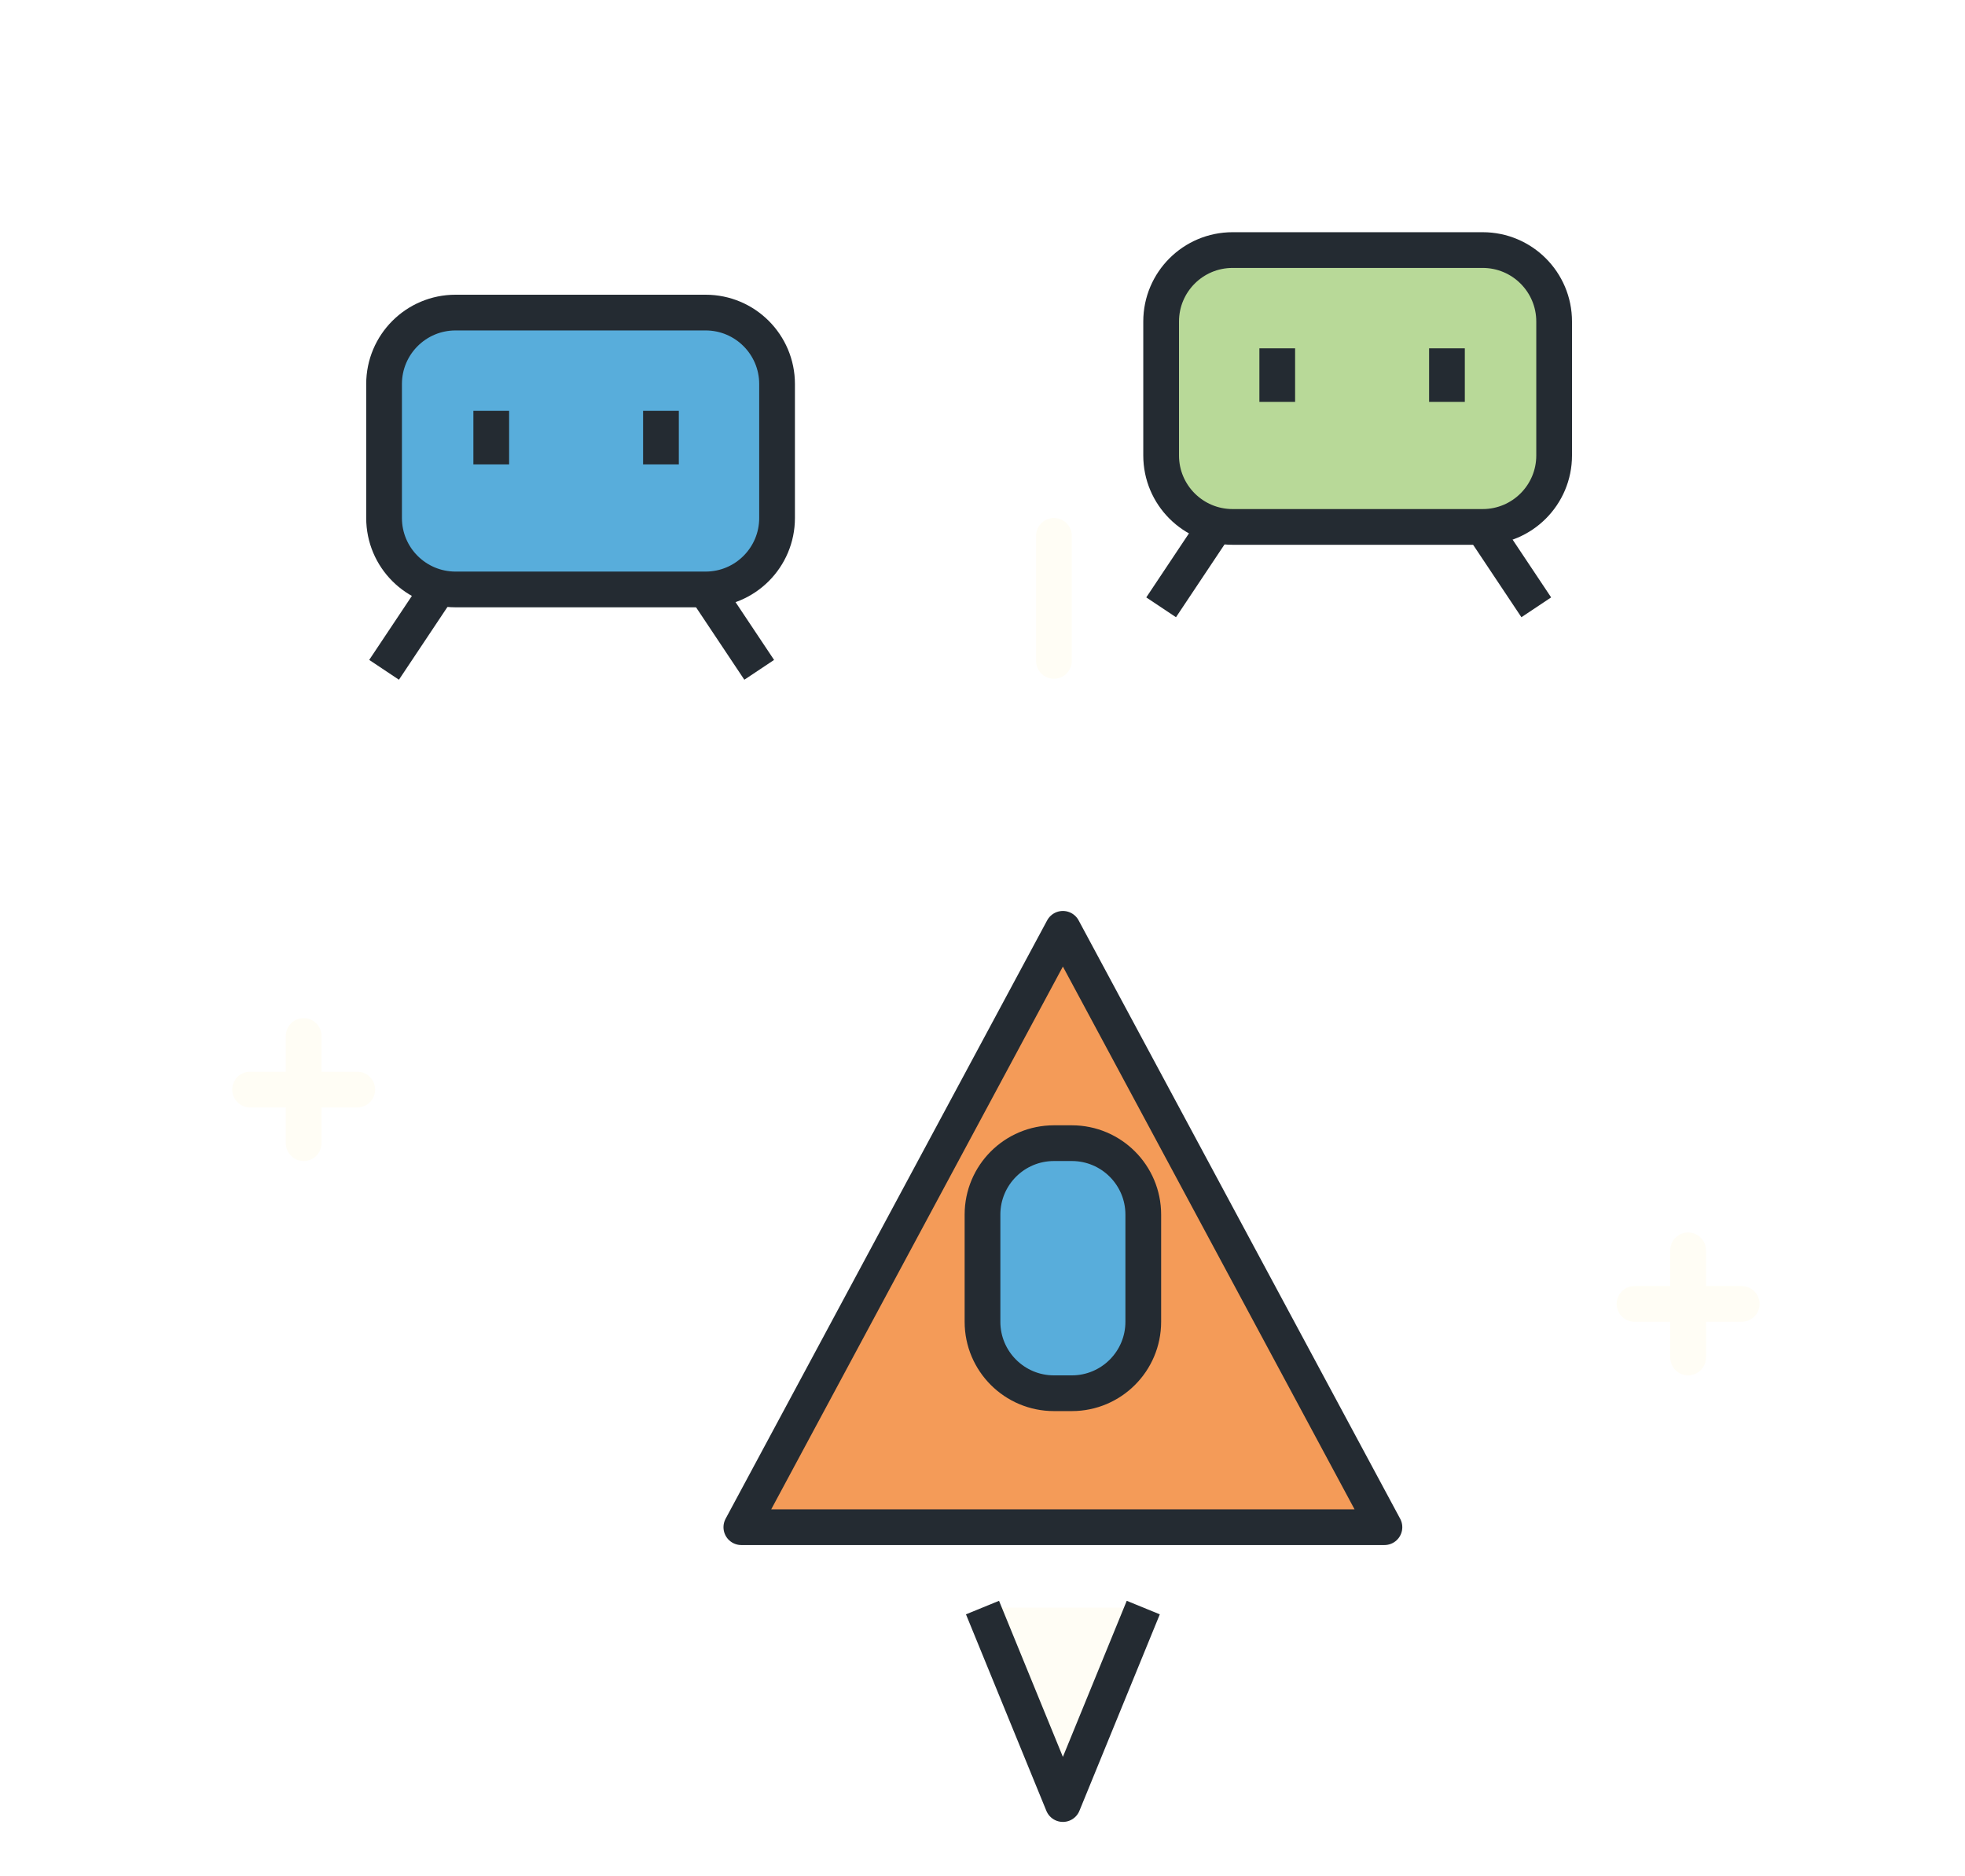
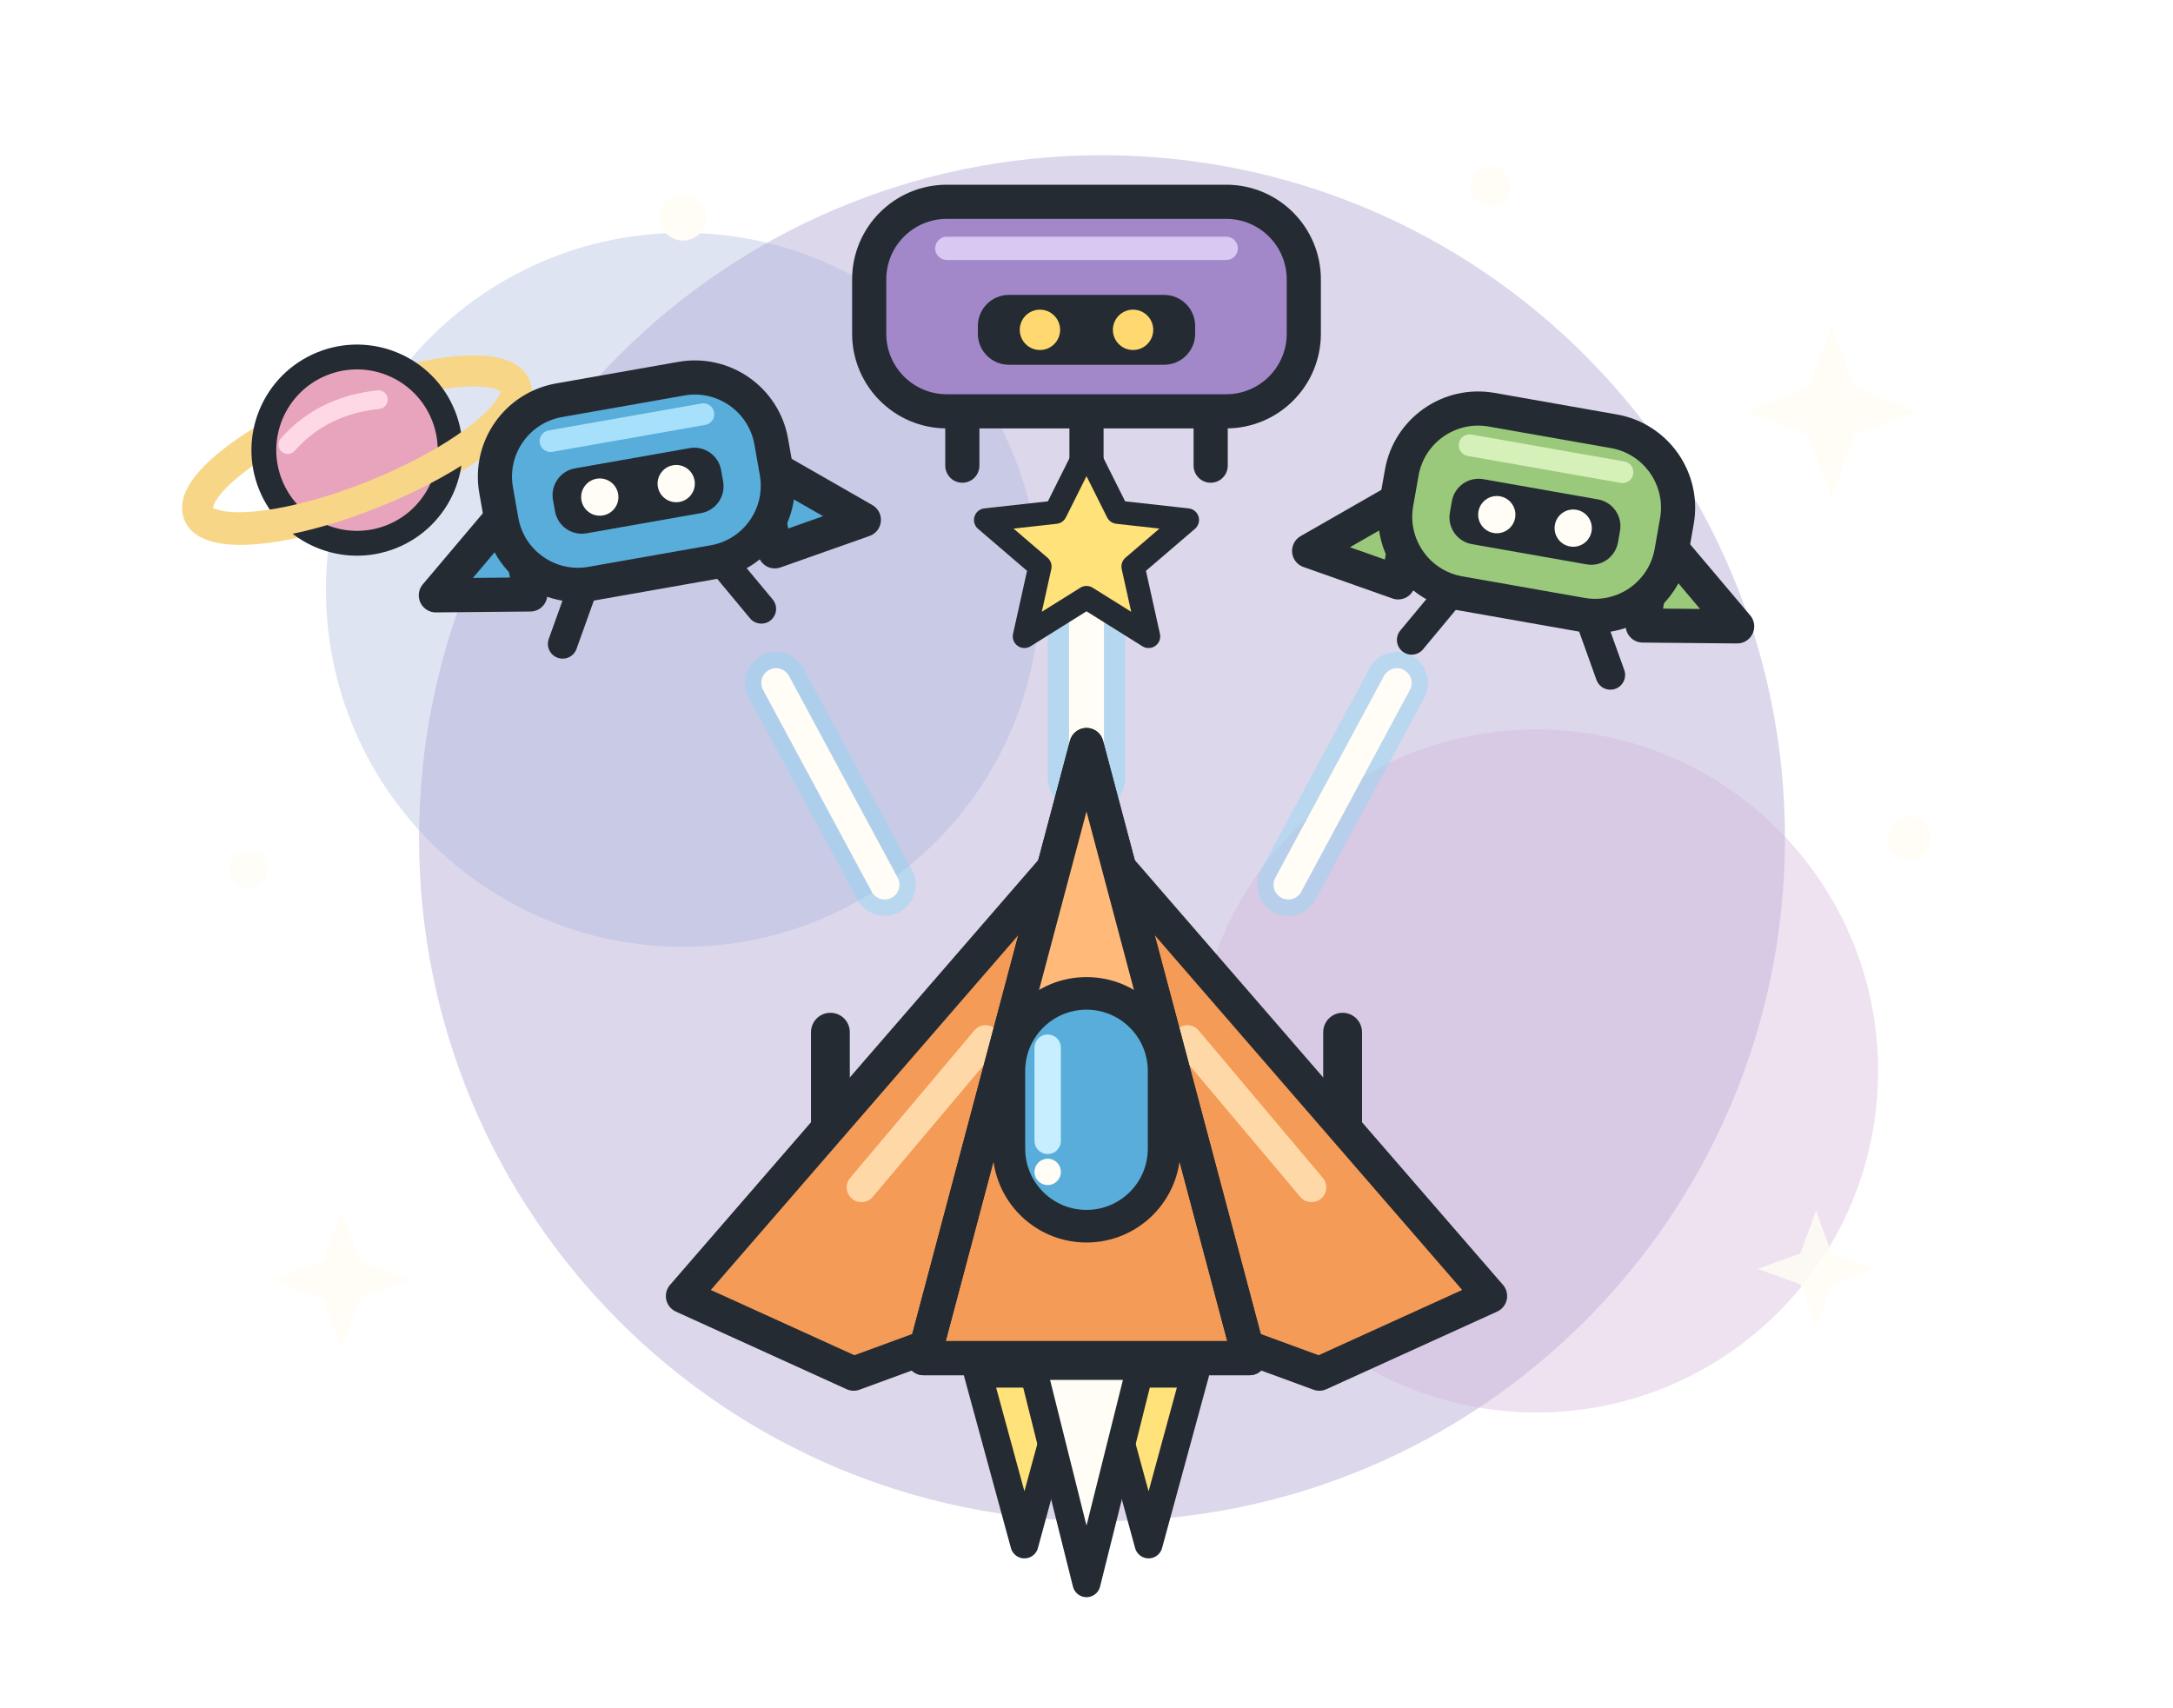
- <svg xmlns="http://www.w3.org/2000/svg" viewBox="0 0 220 210">
-   <g stroke="#242b32" stroke-width="4" stroke-linejoin="round">
-     <path d="M119 104l-36 67h72Z" fill="#f49b58" />
-     <rect x="110" y="128" width="18" height="28" rx="8" fill="#58addb" />
-     <path d="M110 180l9 22 9-22" fill="#fffdf5" />
-     <rect x="43" y="35" width="44" height="31" rx="8" fill="#58addb" />
-     <rect x="130" y="28" width="44" height="31" rx="8" fill="#b8d998" />
-     <path d="M55 46v6m19-6v6m69-13v6m19-6v6M49 66l-6 9m36-9 6 9m51-16-6 9m36-9 6 9" />
-     <path d="M118 74V60m-90 62h12m-6-6v12m149 18h12m-6-6v12" stroke="#fffdf5" stroke-linecap="round" />
+ <svg xmlns="http://www.w3.org/2000/svg" viewBox="0 0 280 220">
+   <circle cx="142" cy="108" r="88" fill="#bfb7db" opacity=".55" />
+   <circle cx="88" cy="76" r="46" fill="#a6b5df" opacity=".36" />
+   <circle cx="198" cy="138" r="44" fill="#d3b2d9" opacity=".38" />
+   <g transform="translate(46 58) rotate(-22)" stroke="#242b32" stroke-width="3.2" stroke-linecap="round">
+     <ellipse cx="0" cy="0" rx="22" ry="6.5" fill="none" stroke="#f7d688" stroke-width="4" />
+     <circle cx="0" cy="0" r="12" fill="#e8a4bc" />
+     <path d="M-8-4q6-3 13-1" fill="none" stroke="#ffd8e6" stroke-width="2.4" />
+     <path d="M-21 1.5A22 6.5 0 0 0 21 1.5" fill="none" stroke="#f7d688" stroke-width="3.6" />
+   </g>
+   <g fill="#fffdf5">
+     <path d="M236 42l3 8 8 3-8 3-3 8-3-8-8-3 8-3Z" />
+     <path d="M44 156l2.4 6.5 6.5 2.4-6.5 2.4-2.4 6.5-2.4-6.5-6.5-2.4 6.5-2.4Z" opacity=".92" />
+     <path d="M234 156l2 5.5 5.5 2-5.5 2-2 5.5-2-5.5-5.5-2 5.5-2Z" opacity=".85" />
+     <circle cx="88" cy="28" r="3" />
+     <circle cx="192" cy="24" r="2.6" opacity=".88" />
+     <circle cx="246" cy="108" r="2.8" opacity=".85" />
+     <circle cx="32" cy="112" r="2.5" opacity=".8" />
+   </g>
+   <g stroke-linecap="round">
+     <path d="M140 100V74" stroke="#85d7f5" stroke-width="10" opacity=".45" />
+     <path d="M140 100V74" stroke="#fffdf5" stroke-width="4.5" />
+     <path d="M114 114l-14-26" stroke="#85d7f5" stroke-width="8" opacity=".4" />
+     <path d="M114 114l-14-26" stroke="#fffdf5" stroke-width="3.8" />
+     <path d="M166 114l14-26" stroke="#85d7f5" stroke-width="8" opacity=".4" />
+     <path d="M166 114l14-26" stroke="#fffdf5" stroke-width="3.8" />
+   </g>
+   <g stroke="#242b32" stroke-width="4.4" stroke-linejoin="round" stroke-linecap="round">
+     <g transform="translate(82 62) rotate(-10)">
+       <path d="M-16 0l-12 10 12 2Z" fill="#58addb" />
+       <path d="M16 0l12 10-12 2Z" fill="#58addb" />
+       <path d="M-9 12l-4 7m22-7l4 7" stroke-width="3.8" />
+       <rect x="-18" y="-12" width="36" height="24" rx="10" fill="#58addb" />
+       <path d="M-10-7h20" stroke="#a6e0fb" stroke-width="2.8" />
+       <rect x="-11" y="-3" width="22" height="8.5" rx="3.5" fill="#242b32" stroke="none" />
+       <circle cx="-5" cy="1.2" r="2.4" fill="#fffdf5" stroke="none" />
+       <circle cx="5" cy="1.2" r="2.4" fill="#fffdf5" stroke="none" />
+     </g>
+     <g transform="translate(198 66) rotate(10)">
+       <path d="M-16 0l-12 10 12 2Z" fill="#9bc97b" />
+       <path d="M16 0l12 10-12 2Z" fill="#9bc97b" />
+       <path d="M-9 12l-4 7m22-7l4 7" stroke-width="3.8" />
+       <rect x="-18" y="-12" width="36" height="24" rx="10" fill="#9bc97b" />
+       <path d="M-10-7h20" stroke="#d5f0b8" stroke-width="2.8" />
+       <rect x="-11" y="-3" width="22" height="8.5" rx="3.5" fill="#242b32" stroke="none" />
+       <circle cx="-5" cy="1.2" r="2.4" fill="#fffdf5" stroke="none" />
+       <circle cx="5" cy="1.2" r="2.4" fill="#fffdf5" stroke="none" />
+     </g>
+     <g transform="translate(140 40)">
+       <path d="M-16 11v9m16-9v10m16-10v9" stroke-width="4.4" />
+       <rect x="-28" y="-14" width="56" height="27" rx="10" fill="#a288c9" />
+       <path d="M-18-8h36" stroke="#d9c8f2" stroke-width="3" />
+       <rect x="-14" y="-2" width="28" height="9" rx="4" fill="#242b32" stroke="none" />
+       <circle cx="-6" cy="2.5" r="2.6" fill="#ffd970" stroke="none" />
+       <circle cx="6" cy="2.5" r="2.6" fill="#ffd970" stroke="none" />
+     </g>
+     <path d="M140 58l4 8 9 1-7 6 2 9-8-5-8 5 2-9-7-6 9-1Z" fill="#ffe27a" stroke-width="3" />
+     <path d="M126 177l6 22 6-22Z" fill="#ffe27a" stroke-width="3.6" />
+     <path d="M142 177l6 22 6-22Z" fill="#ffe27a" stroke-width="3.6" />
+     <path d="M133 176l7 28 7-28Z" fill="#fffdf5" stroke-width="3.6" />
+     <path d="M107 152v-19m66 19v-19" stroke-width="5" />
+     <path d="M140 107l-52 60 22 10 30-11 30 11 22-10Z" fill="#f49b58" />
+     <path d="M111 153l16-19m42 19l-16-19" stroke="#ffd8a8" stroke-width="3.8" />
+     <path d="M140 96l-21 79h42Z" fill="#f49b58" />
+     <path d="M140 96l-13 50h26Z" fill="#ffba7a" stroke="none" />
+     <path d="M140 96l-21 79h42Z" fill="none" />
+     <rect x="130" y="128" width="20" height="30" rx="10" fill="#58addb" stroke-width="4.2" />
+     <path d="M135 135v12" stroke="#c7eeff" stroke-width="3.4" />
+     <circle cx="135" cy="151" r="1.7" fill="#fffdf5" stroke="none" />
  </g>
</svg>
